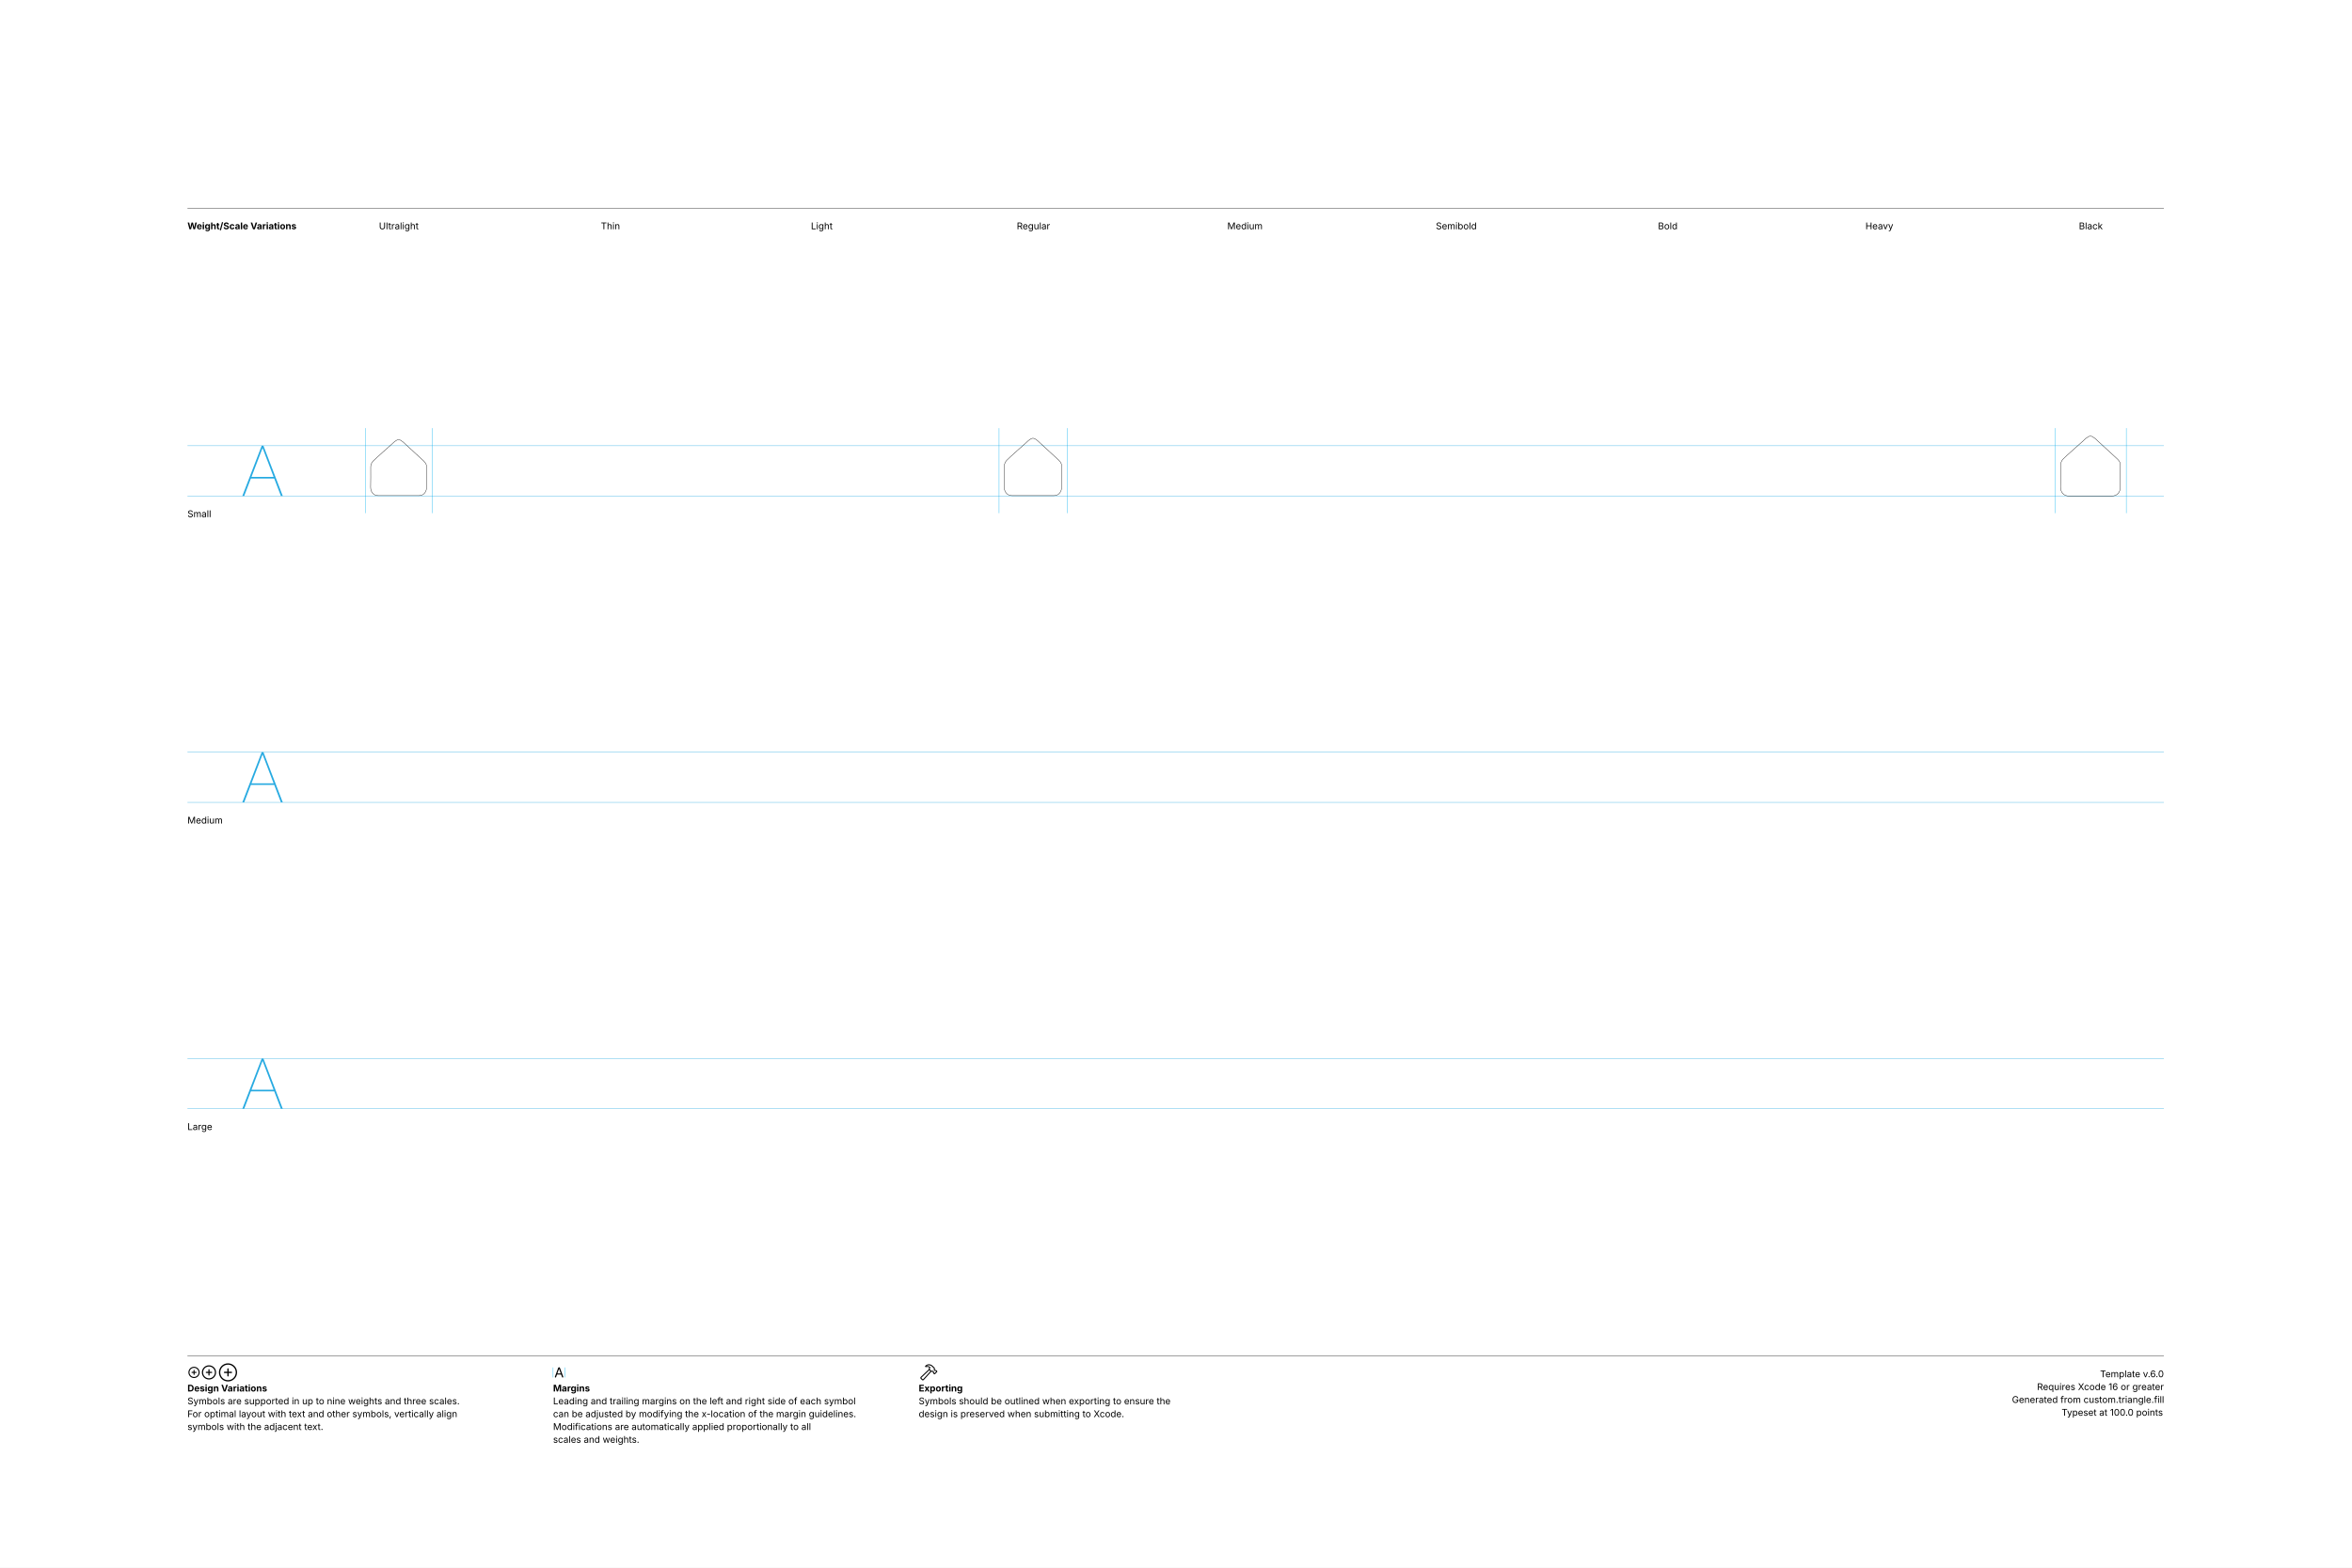
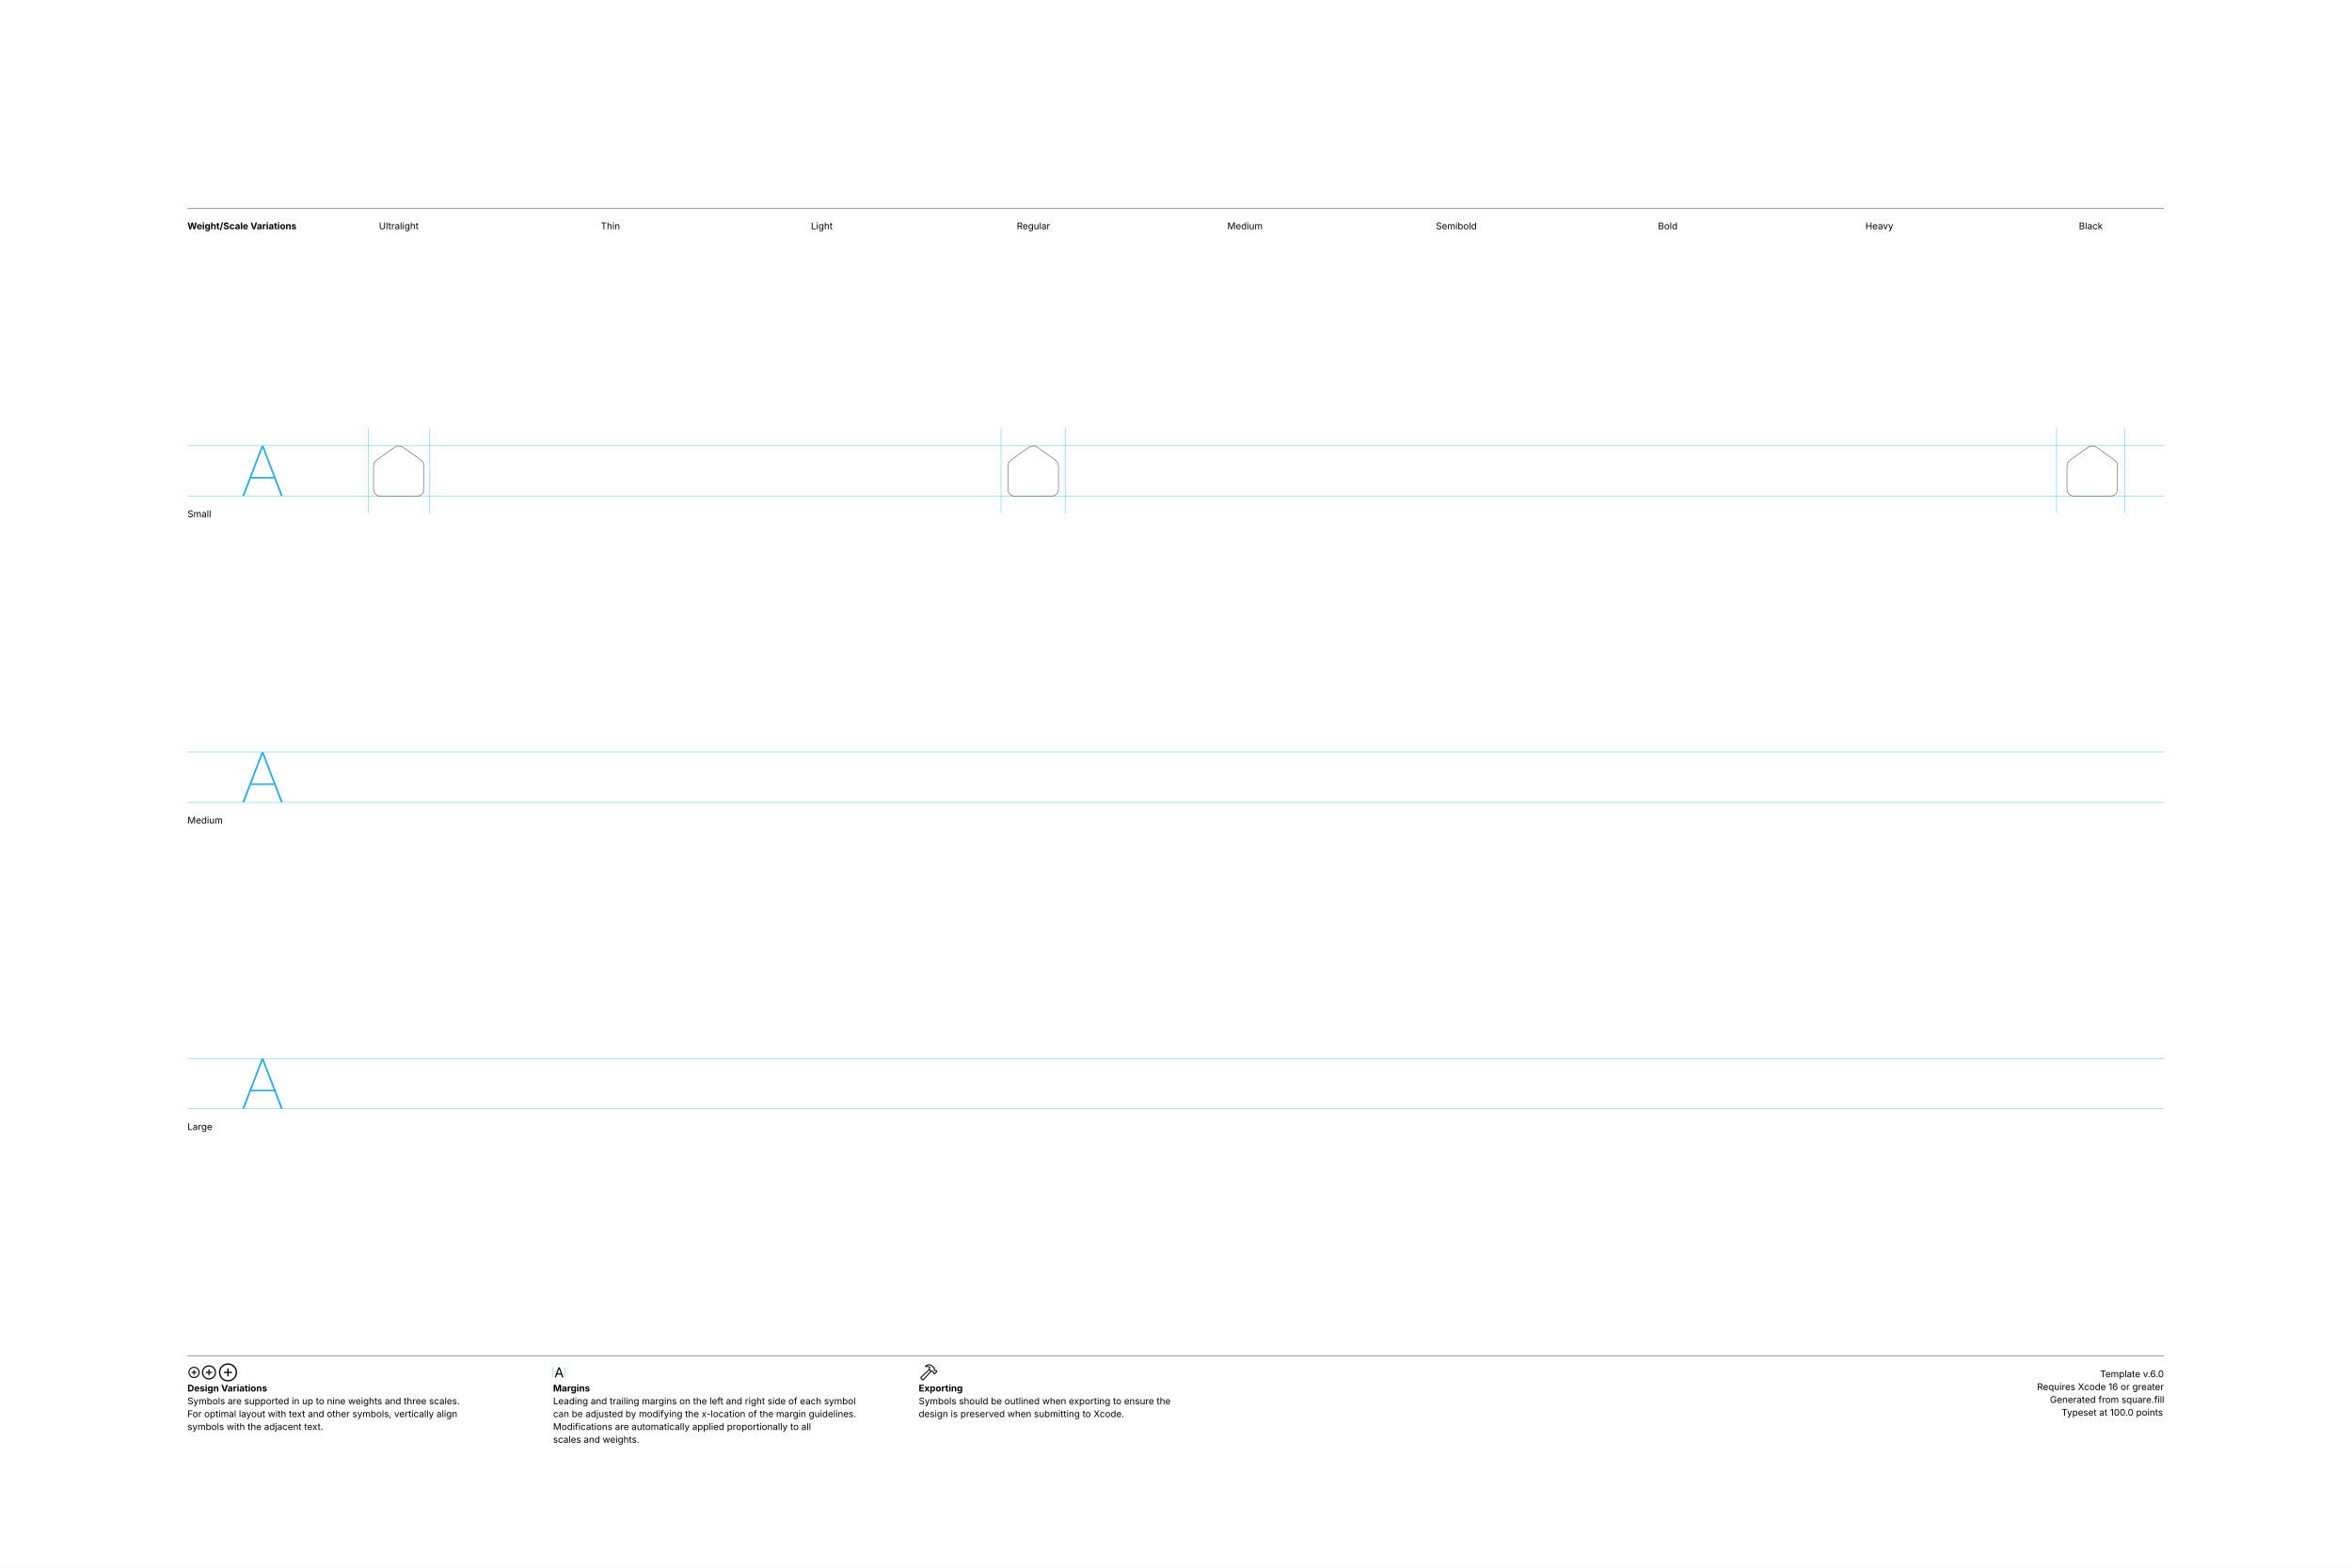
<svg xmlns="http://www.w3.org/2000/svg" width="3300" height="2200" viewBox="0 0 3300 2200" fill="none">
-   <g id="custom.triangle.fill 1" clip-path="url(#clip0_1_2)">
+   <g id="square.fill 1" clip-path="url(#clip0_1_2)">
    <g id="Notes">
      <path id="artboard" d="M3300 0H0V2200H3300V0Z" fill="white" />
      <path id="Vector" d="M263 292H3036" stroke="black" stroke-width="0.5" />
      <text id="Weight/Scale Variations" fill="black" xml:space="preserve" style="white-space: pre" font-family="Inter" font-size="13" font-weight="bold" letter-spacing="0em">
        <tspan x="263" y="321.727">Weight/Scale Variations</tspan>
      </text>
      <text id="Ultralight" fill="black" xml:space="preserve" style="white-space: pre" font-family="Inter" font-size="13" letter-spacing="0em">
        <tspan x="531.661" y="321.727">Ultralight</tspan>
      </text>
      <text id="Thin" fill="black" xml:space="preserve" style="white-space: pre" font-family="Inter" font-size="13" letter-spacing="0em">
        <tspan x="843.067" y="321.727">Thin</tspan>
      </text>
      <text id="Light" fill="black" xml:space="preserve" style="white-space: pre" font-family="Inter" font-size="13" letter-spacing="0em">
        <tspan x="1137.77" y="321.727">Light</tspan>
      </text>
      <text id="Regular" fill="black" xml:space="preserve" style="white-space: pre" font-family="Inter" font-size="13" letter-spacing="0em">
        <tspan x="1426.58" y="321.727">Regular</tspan>
      </text>
      <text id="Medium" fill="black" xml:space="preserve" style="white-space: pre" font-family="Inter" font-size="13" letter-spacing="0em">
        <tspan x="1721.99" y="321.727">Medium</tspan>
      </text>
      <text id="Semibold" fill="black" xml:space="preserve" style="white-space: pre" font-family="Inter" font-size="13" letter-spacing="0em">
        <tspan x="2014.65" y="321.727">Semibold</tspan>
      </text>
      <text id="Bold" fill="black" xml:space="preserve" style="white-space: pre" font-family="Inter" font-size="13" letter-spacing="0em">
        <tspan x="2326.29" y="321.727">Bold</tspan>
      </text>
      <text id="Heavy" fill="black" xml:space="preserve" style="white-space: pre" font-family="Inter" font-size="13" letter-spacing="0em">
        <tspan x="2617.32" y="321.727">Heavy</tspan>
      </text>
      <text id="Black" fill="black" xml:space="preserve" style="white-space: pre" font-family="Inter" font-size="13" letter-spacing="0em">
        <tspan x="2916.8" y="321.727">Black</tspan>
      </text>
      <path id="Vector_2" d="M263 1903H3036" stroke="black" stroke-width="0.5" />
      <g id="Group">
        <path id="Vector_3" d="M272.248 1933.83C276.604 1933.83 280.139 1930.3 280.139 1925.95C280.139 1921.59 276.604 1918.07 272.248 1918.07C267.902 1918.07 264.367 1921.59 264.367 1925.95C264.367 1930.3 267.902 1933.83 272.248 1933.83ZM272.248 1932.35C268.713 1932.35 265.861 1929.48 265.861 1925.95C265.861 1922.41 268.713 1919.55 272.248 1919.55C275.783 1919.55 278.645 1922.41 278.645 1925.95C278.645 1929.48 275.783 1932.35 272.248 1932.35ZM268.654 1925.95C268.654 1926.38 268.957 1926.67 269.406 1926.67H271.506V1928.79C271.506 1929.23 271.799 1929.53 272.228 1929.53C272.678 1929.53 272.971 1929.23 272.971 1928.79V1926.67H275.09C275.529 1926.67 275.832 1926.38 275.832 1925.95C275.832 1925.51 275.529 1925.21 275.09 1925.21H272.971V1923.1C272.971 1922.65 272.678 1922.35 272.228 1922.35C271.799 1922.35 271.506 1922.65 271.506 1923.1V1925.21H269.406C268.957 1925.21 268.654 1925.51 268.654 1925.95Z" fill="black" />
      </g>
      <g id="Group_2">
-         <path id="Vector_4" d="M293.215 1935.91C298.713 1935.91 303.176 1931.45 303.176 1925.95C303.176 1920.45 298.713 1915.99 293.215 1915.99C287.717 1915.99 283.254 1920.45 283.254 1925.95C283.254 1931.45 287.717 1935.91 293.215 1935.91ZM293.215 1934.25C288.625 1934.25 284.914 1930.54 284.914 1925.95C284.914 1921.36 288.625 1917.65 293.215 1917.65C297.805 1917.65 301.516 1921.36 301.516 1925.95C301.516 1930.54 297.805 1934.25 293.215 1934.25ZM288.684 1925.95C288.684 1926.43 289.016 1926.75 289.514 1926.75H292.385V1929.63C292.385 1930.12 292.717 1930.46 293.195 1930.46C293.684 1930.46 294.025 1930.13 294.025 1929.63V1926.75H296.906C297.395 1926.75 297.736 1926.43 297.736 1925.95C297.736 1925.46 297.395 1925.12 296.906 1925.12H294.025V1922.25C294.025 1921.75 293.684 1921.41 293.195 1921.41C292.717 1921.41 292.385 1921.75 292.385 1922.25V1925.12H289.514C289.016 1925.12 288.684 1925.46 288.684 1925.95Z" fill="black" />
+         <path id="Vector_4" d="M293.215 1935.91C298.713 1935.91 303.176 1931.45 303.176 1925.95C303.176 1920.45 298.713 1915.99 293.215 1915.99C287.717 1915.99 283.254 1920.45 283.254 1925.95C283.254 1931.45 287.717 1935.91 293.215 1935.91ZM293.215 1934.25C288.625 1934.25 284.914 1930.54 284.914 1925.95C284.914 1921.36 288.625 1917.65 293.215 1917.65C297.805 1917.65 301.516 1921.36 301.516 1925.95C301.516 1930.54 297.805 1934.25 293.215 1934.25ZM288.684 1925.95C288.684 1926.43 289.016 1926.75 289.514 1926.75H292.385V1929.63C292.385 1930.12 292.717 1930.46 293.195 1930.46C293.684 1930.46 294.026 1930.13 294.026 1929.63V1926.75H296.906C297.395 1926.75 297.736 1926.43 297.736 1925.95C297.736 1925.46 297.395 1925.12 296.906 1925.12H294.026V1922.25C294.026 1921.75 293.684 1921.41 293.195 1921.41C292.717 1921.41 292.385 1921.75 292.385 1922.25V1925.12H289.514C289.016 1925.12 288.684 1925.46 288.684 1925.95Z" fill="black" />
      </g>
      <g id="Group_3">
        <path id="Vector_5" d="M319.895 1938.66C326.916 1938.66 332.619 1932.97 332.619 1925.95C332.619 1918.93 326.916 1913.22 319.895 1913.22C312.873 1913.22 307.18 1918.93 307.18 1925.95C307.18 1932.97 312.873 1938.66 319.895 1938.66ZM319.895 1936.85C313.869 1936.85 308.996 1931.97 308.996 1925.95C308.996 1919.92 313.869 1915.05 319.895 1915.05C325.92 1915.05 330.793 1919.92 330.793 1925.95C330.793 1931.97 325.92 1936.85 319.895 1936.85ZM314.123 1925.95C314.123 1926.47 314.494 1926.83 315.041 1926.83H318.987V1930.78C318.987 1931.32 319.358 1931.7 319.875 1931.7C320.412 1931.7 320.783 1931.33 320.783 1930.78V1926.83H324.739C325.276 1926.83 325.657 1926.47 325.657 1925.95C325.657 1925.4 325.285 1925.03 324.739 1925.03H320.783V1921.09C320.783 1920.54 320.412 1920.16 319.875 1920.16C319.358 1920.16 318.987 1920.54 318.987 1921.09V1925.03H315.041C314.494 1925.03 314.123 1925.4 314.123 1925.95Z" fill="black" />
      </g>
      <text id="Design Variations" fill="black" xml:space="preserve" style="white-space: pre" font-family="Inter" font-size="13" font-weight="bold" letter-spacing="0em">
        <tspan x="263" y="1952.73">Design Variations</tspan>
      </text>
      <text id="Symbols are supported in up to nine weights and three scales." fill="black" xml:space="preserve" style="white-space: pre" font-family="Inter" font-size="13" letter-spacing="0em">
        <tspan x="263" y="1970.73">Symbols are supported in up to nine weights and three scales.</tspan>
      </text>
      <text id="For optimal layout with text and other symbols, vertically align" fill="black" xml:space="preserve" style="white-space: pre" font-family="Inter" font-size="13" letter-spacing="0em">
        <tspan x="263" y="1988.73">For optimal layout with text and other symbols, vertically align</tspan>
      </text>
      <text id="symbols with the adjacent text." fill="black" xml:space="preserve" style="white-space: pre" font-family="Inter" font-size="13" letter-spacing="0em">
        <tspan x="263" y="2006.73">symbols with the adjacent text.</tspan>
      </text>
      <path id="Vector_6" d="M776 1919V1933" stroke="#00AEEF" stroke-width="0.5" />
      <g id="Group_4">
        <path id="Vector_7" d="M779.311 1933.16C779.828 1933.16 780.082 1932.96 780.268 1932.41L781.527 1928.97H787.289L788.549 1932.41C788.734 1932.96 788.988 1933.16 789.496 1933.16C790.014 1933.16 790.346 1932.84 790.346 1932.36C790.346 1932.19 790.316 1932.03 790.238 1931.83L785.658 1919.63C785.434 1919.04 785.033 1918.73 784.408 1918.73C783.803 1918.73 783.393 1919.03 783.178 1919.62L778.598 1931.84C778.52 1932.04 778.49 1932.2 778.49 1932.37C778.49 1932.85 778.803 1933.16 779.311 1933.16ZM782.006 1927.48L784.379 1920.91H784.428L786.801 1927.48H782.006Z" fill="black" />
      </g>
      <path id="Vector_8" d="M792.836 1919V1933" stroke="#00AEEF" stroke-width="0.5" />
      <text id="Margins" fill="black" xml:space="preserve" style="white-space: pre" font-family="Inter" font-size="13" font-weight="bold" letter-spacing="0em">
        <tspan x="776" y="1952.73">Margins</tspan>
      </text>
      <text id="Leading and trailing margins on the left and right side of each symbol" fill="black" xml:space="preserve" style="white-space: pre" font-family="Inter" font-size="13" letter-spacing="0em">
        <tspan x="776" y="1970.73">Leading and trailing margins on the left and right side of each symbol</tspan>
      </text>
      <text id="can be adjusted by modifying the x-location of the margin guidelines." fill="black" xml:space="preserve" style="white-space: pre" font-family="Inter" font-size="13" letter-spacing="0em">
        <tspan x="776" y="1988.73">can be adjusted by modifying the x-location of the margin guidelines.</tspan>
      </text>
      <text id="Modifications are automatically applied proportionally to all" fill="black" xml:space="preserve" style="white-space: pre" font-family="Inter" font-size="13" letter-spacing="0em">
        <tspan x="776" y="2006.73">Modifications are automatically applied proportionally to all</tspan>
      </text>
      <text id="scales and weights." fill="black" xml:space="preserve" style="white-space: pre" font-family="Inter" font-size="13" letter-spacing="0em">
        <tspan x="776" y="2024.73">scales and weights.</tspan>
      </text>
      <g id="Group_5">
        <path id="Vector_9" d="M1291.84 1934.87L1293.54 1936.57C1294.4 1937.44 1295.39 1937.38 1296.31 1936.36L1307.01 1924.57L1306.04 1923.6L1295.43 1935.28C1295.07 1935.68 1294.74 1935.77 1294.27 1935.3L1293.1 1934.14C1292.63 1933.68 1292.74 1933.34 1293.14 1932.98L1304.62 1922.18L1303.64 1921.21L1292.05 1932.1C1291.06 1933.02 1290.98 1934 1291.84 1934.87ZM1298.26 1916.67C1297.84 1917.08 1297.81 1917.66 1298.04 1918.05C1298.28 1918.41 1298.74 1918.64 1299.38 1918.48C1300.85 1918.14 1302.37 1918.08 1303.79 1919.02L1303.21 1920.47C1302.87 1921.3 1303.04 1921.89 1303.58 1922.43L1305.88 1924.75C1306.36 1925.24 1306.77 1925.26 1307.34 1925.16L1308.4 1924.96L1309.07 1925.64L1309.03 1926.19C1308.99 1926.69 1309.12 1927.07 1309.61 1927.55L1310.37 1928.29C1310.85 1928.77 1311.46 1928.8 1311.93 1928.33L1314.84 1925.41C1315.31 1924.94 1315.29 1924.35 1314.81 1923.87L1314.04 1923.11C1313.56 1922.63 1313.19 1922.47 1312.71 1922.51L1312.13 1922.56L1311.49 1921.93L1311.73 1920.8C1311.86 1920.24 1311.71 1919.8 1311.12 1919.21L1308.92 1917.02C1305.58 1913.7 1301.15 1913.78 1298.26 1916.67ZM1299.75 1917.04C1302.18 1915.27 1305.47 1915.57 1307.7 1917.79L1310.13 1920.21C1310.37 1920.44 1310.41 1920.63 1310.34 1920.97L1310.02 1922.45L1311.52 1923.94L1312.51 1923.88C1312.76 1923.87 1312.84 1923.89 1313.03 1924.08L1313.61 1924.66L1311.17 1927.1L1310.59 1926.53C1310.4 1926.33 1310.37 1926.25 1310.38 1925.99L1310.45 1925.01L1308.95 1923.53L1307.43 1923.78C1307.11 1923.85 1306.96 1923.82 1306.71 1923.59L1304.71 1921.58C1304.46 1921.35 1304.43 1921.18 1304.59 1920.81L1305.46 1918.72C1303.9 1917.27 1301.87 1916.64 1299.84 1917.24C1299.68 1917.28 1299.63 1917.15 1299.75 1917.04Z" fill="black" />
      </g>
      <text id="Exporting" fill="black" xml:space="preserve" style="white-space: pre" font-family="Inter" font-size="13" font-weight="bold" letter-spacing="0em">
        <tspan x="1289" y="1952.73">Exporting</tspan>
      </text>
      <text id="Symbols should be outlined when exporting to ensure the" fill="black" xml:space="preserve" style="white-space: pre" font-family="Inter" font-size="13" letter-spacing="0em">
        <tspan x="1289" y="1970.73">Symbols should be outlined when exporting to ensure the</tspan>
      </text>
      <text id="design is preserved when submitting to Xcode." fill="black" xml:space="preserve" style="white-space: pre" font-family="Inter" font-size="13" letter-spacing="0em">
        <tspan x="1289" y="1988.73">design is preserved when submitting to Xcode.</tspan>
      </text>
      <text id="template-version" fill="black" xml:space="preserve" style="white-space: pre" font-family="Inter" font-size="13" letter-spacing="0em">
        <tspan x="2946.54" y="1932.73">Template v.6.0</tspan>
      </text>
      <text id="Requires Xcode 16 or greater" fill="black" xml:space="preserve" style="white-space: pre" font-family="Inter" font-size="13" letter-spacing="0em">
        <tspan x="2858.16" y="1950.73">Requires Xcode 16 or greater</tspan>
      </text>
      <text id="descriptive-name" fill="black" xml:space="preserve" style="white-space: pre" font-family="Inter" font-size="13" letter-spacing="0em">
-         <tspan x="2822.92" y="1968.73">Generated from custom.triangle.fill</tspan>
+         <tspan x="2876.18" y="1968.73">Generated from square.fill</tspan>
      </text>
      <text id="Typeset at 100.0 points" fill="black" xml:space="preserve" style="white-space: pre" font-family="Inter" font-size="13" letter-spacing="0em">
        <tspan x="2892.56" y="1986.73">Typeset at 100.0 points</tspan>
      </text>
      <text id="Small" fill="black" xml:space="preserve" style="white-space: pre" font-family="Inter" font-size="13" letter-spacing="0em">
        <tspan x="263" y="725.727">Small</tspan>
      </text>
      <text id="Medium_2" fill="black" xml:space="preserve" style="white-space: pre" font-family="Inter" font-size="13" letter-spacing="0em">
        <tspan x="263" y="1155.73">Medium</tspan>
      </text>
      <text id="Large" fill="black" xml:space="preserve" style="white-space: pre" font-family="Inter" font-size="13" letter-spacing="0em">
        <tspan x="263" y="1585.73">Large</tspan>
      </text>
    </g>
    <g id="Guides">
      <g id="H-reference">
        <path id="Vector_10" d="M339.994 696H342.638L368.328 628.868H369.03V625.541H367.123L339.994 696ZM350.688 671.52H385.981L385.231 669.272H351.438L350.688 671.52ZM394.12 696H396.764L369.638 625.541H368.433V628.868L394.12 696Z" fill="#27AAE1" />
      </g>
      <path id="Baseline-S" d="M263 696H3036" stroke="#27AAE1" stroke-width="0.5" />
      <path id="Capline-S" d="M263 625.541H3036" stroke="#27AAE1" stroke-width="0.5" />
      <g id="H-reference_2">
        <path id="Vector_11" d="M339.994 1126H342.638L368.328 1058.87H369.03V1055.54H367.123L339.994 1126ZM350.688 1101.52H385.981L385.231 1099.27H351.438L350.688 1101.52ZM394.12 1126H396.764L369.638 1055.54H368.433V1058.87L394.12 1126Z" fill="#27AAE1" />
      </g>
      <path id="Baseline-M" d="M263 1126H3036" stroke="#27AAE1" stroke-width="0.5" />
      <path id="Capline-M" d="M263 1055.54H3036" stroke="#27AAE1" stroke-width="0.5" />
      <g id="H-reference_3">
        <path id="Vector_12" d="M339.994 1556H342.638L368.328 1488.87H369.03V1485.54H367.123L339.994 1556ZM350.688 1531.52H385.981L385.231 1529.27H351.438L350.688 1531.52ZM394.12 1556H396.764L369.638 1485.54H368.433V1488.87L394.12 1556Z" fill="#27AAE1" />
      </g>
      <path id="Baseline-L" d="M263 1556H3036" stroke="#27AAE1" stroke-width="0.5" />
      <path id="Capline-L" d="M263 1485.54H3036" stroke="#27AAE1" stroke-width="0.5" />
-       <path id="right-margin-Black-S" d="M2983.33 600.785V720.121" stroke="#00AEEF" stroke-width="0.5" />
-       <path id="left-margin-Black-S" d="M2883.47 600.785V720.121" stroke="#00AEEF" stroke-width="0.5" />
-       <path id="right-margin-Regular-S" d="M1497.94 600.785V720.121" stroke="#00AEEF" stroke-width="0.5" />
-       <path id="left-margin-Regular-S" d="M1401.75 600.785V720.121" stroke="#00AEEF" stroke-width="0.5" />
-       <path id="right-margin-Ultralight-S" d="M606.785 600.785V720.121" stroke="#00AEEF" stroke-width="0.5" />
-       <path id="left-margin-Ultralight-S" d="M512.637 600.785V720.121" stroke="#00AEEF" stroke-width="0.5" />
+       <path id="right-margin-Black-S" d="M2981.3 600.785V720.121" stroke="#00AEEF" stroke-width="0.5" />
+       <path id="left-margin-Black-S" d="M2885.5 600.785V720.121" stroke="#00AEEF" stroke-width="0.5" />
+       <path id="right-margin-Regular-S" d="M1495.18 600.785V720.121" stroke="#00AEEF" stroke-width="0.5" />
+       <path id="left-margin-Regular-S" d="M1404.51 600.785V720.121" stroke="#00AEEF" stroke-width="0.5" />
+       <path id="right-margin-Ultralight-S" d="M603.073 600.785V720.121" stroke="#00AEEF" stroke-width="0.5" />
+       <path id="left-margin-Ultralight-S" d="M516.35 600.785V720.121" stroke="#00AEEF" stroke-width="0.5" />
    </g>
    <g id="Symbols">
      <g id="Black-S">
-         <path id="Vector_13" d="M2902.4 696H2963.6C2970.67 696 2975 690.543 2975 683.397C2975 674.965 2975 662.199 2975 653.943C2975 650.936 2975 648.181 2970.83 644.148C2968.22 641.628 2942.77 618.358 2942.77 618.358C2942.77 618.358 2936.87 612 2933 612C2929.13 612 2923.23 618.358 2923.23 618.358C2923.23 618.358 2897.32 641.268 2894.72 644.148C2891.11 648.134 2891.11 651.618 2891.11 653.943C2891.35 664.904 2891 672.86 2891 683.397C2891 690.543 2895.33 696 2902.4 696Z" stroke="black" stroke-width="0.5" />
+         <path id="Vector_13" d="M2900.07 686.391C2900.07 691.914 2904.55 696.391 2910.07 696.391H2961.07C2966.59 696.391 2971.07 691.914 2971.07 686.391C2971.07 677.071 2971.07 663.249 2971.07 653.948C2971.07 650.724 2969.52 647.708 2966.89 645.83L2941.39 627.562C2937.91 625.068 2933.23 625.068 2929.75 627.562L2904.25 645.83C2901.63 647.708 2900.07 650.724 2900.07 653.948C2900.07 663.245 2900.07 677.069 2900.07 686.391Z" stroke="black" stroke-width="0.5" stroke-miterlimit="2.924" stroke-linejoin="round" />
      </g>
      <g id="Regular-S">
-         <path id="Vector_14" d="M1419.94 695.57H1478.63C1485.42 695.57 1489.57 690.335 1489.57 683.482C1489.57 675.394 1489.57 663.15 1489.57 655.23C1489.57 652.346 1489.57 649.704 1485.57 645.836C1483.07 643.418 1458.66 621.098 1458.66 621.098C1458.66 621.098 1452.99 615 1449.28 615C1445.57 615 1439.91 621.098 1439.91 621.098C1439.91 621.098 1415.07 643.073 1412.57 645.836C1409.11 649.659 1409.11 653 1409.11 655.23C1409.34 665.744 1409 673.375 1409 683.482C1409 690.335 1413.15 695.57 1419.94 695.57Z" stroke="black" stroke-width="0.5" />
+         <path id="Vector_14" d="M1414.07 686.391C1414.07 691.914 1418.55 696.391 1424.07 696.391H1475.07C1480.59 696.391 1485.07 691.914 1485.07 686.391C1485.07 677.071 1485.07 663.249 1485.07 653.948C1485.07 650.724 1483.52 647.708 1480.89 645.83L1455.39 627.562C1451.91 625.068 1447.23 625.068 1443.75 627.562L1418.25 645.83C1415.63 647.708 1414.07 650.724 1414.07 653.948C1414.07 663.245 1414.07 677.069 1414.07 686.391Z" stroke="black" stroke-width="0.5" stroke-miterlimit="2.924" stroke-linejoin="round" />
      </g>
      <g id="Ultralight-S">
-         <path id="Vector_15" d="M530.66 695.52H587.86C594.475 695.52 598.52 690.419 598.52 683.739C598.52 675.858 598.52 663.925 598.52 656.206C598.52 653.396 598.52 650.821 594.622 647.051C592.185 644.695 568.397 622.943 568.397 622.943C568.397 622.943 562.877 617 559.26 617C555.643 617 550.123 622.943 550.123 622.943C550.123 622.943 525.912 644.358 523.476 647.051C520.105 650.777 520.105 654.033 520.105 656.206C520.328 666.453 520 673.889 520 683.739C520 690.419 524.045 695.52 530.66 695.52Z" stroke="black" stroke-width="0.5" />
+         <path id="Vector_15" d="M524.071 686.391C524.071 691.914 528.548 696.391 534.071 696.391H585.071C590.594 696.391 595.071 691.914 595.071 686.391C595.071 677.071 595.071 663.249 595.071 653.948C595.071 650.724 593.516 647.708 590.895 645.83L565.395 627.562C561.913 625.068 557.229 625.068 553.748 627.562L528.248 645.83C525.626 647.708 524.071 650.724 524.071 653.948C524.071 663.245 524.071 677.069 524.071 686.391Z" stroke="black" stroke-width="0.5" stroke-miterlimit="2.924" stroke-linejoin="round" />
      </g>
    </g>
  </g>
  <defs>
    <clipPath id="clip0_1_2">
      <rect width="3300" height="2200" fill="white" />
    </clipPath>
  </defs>
</svg>
